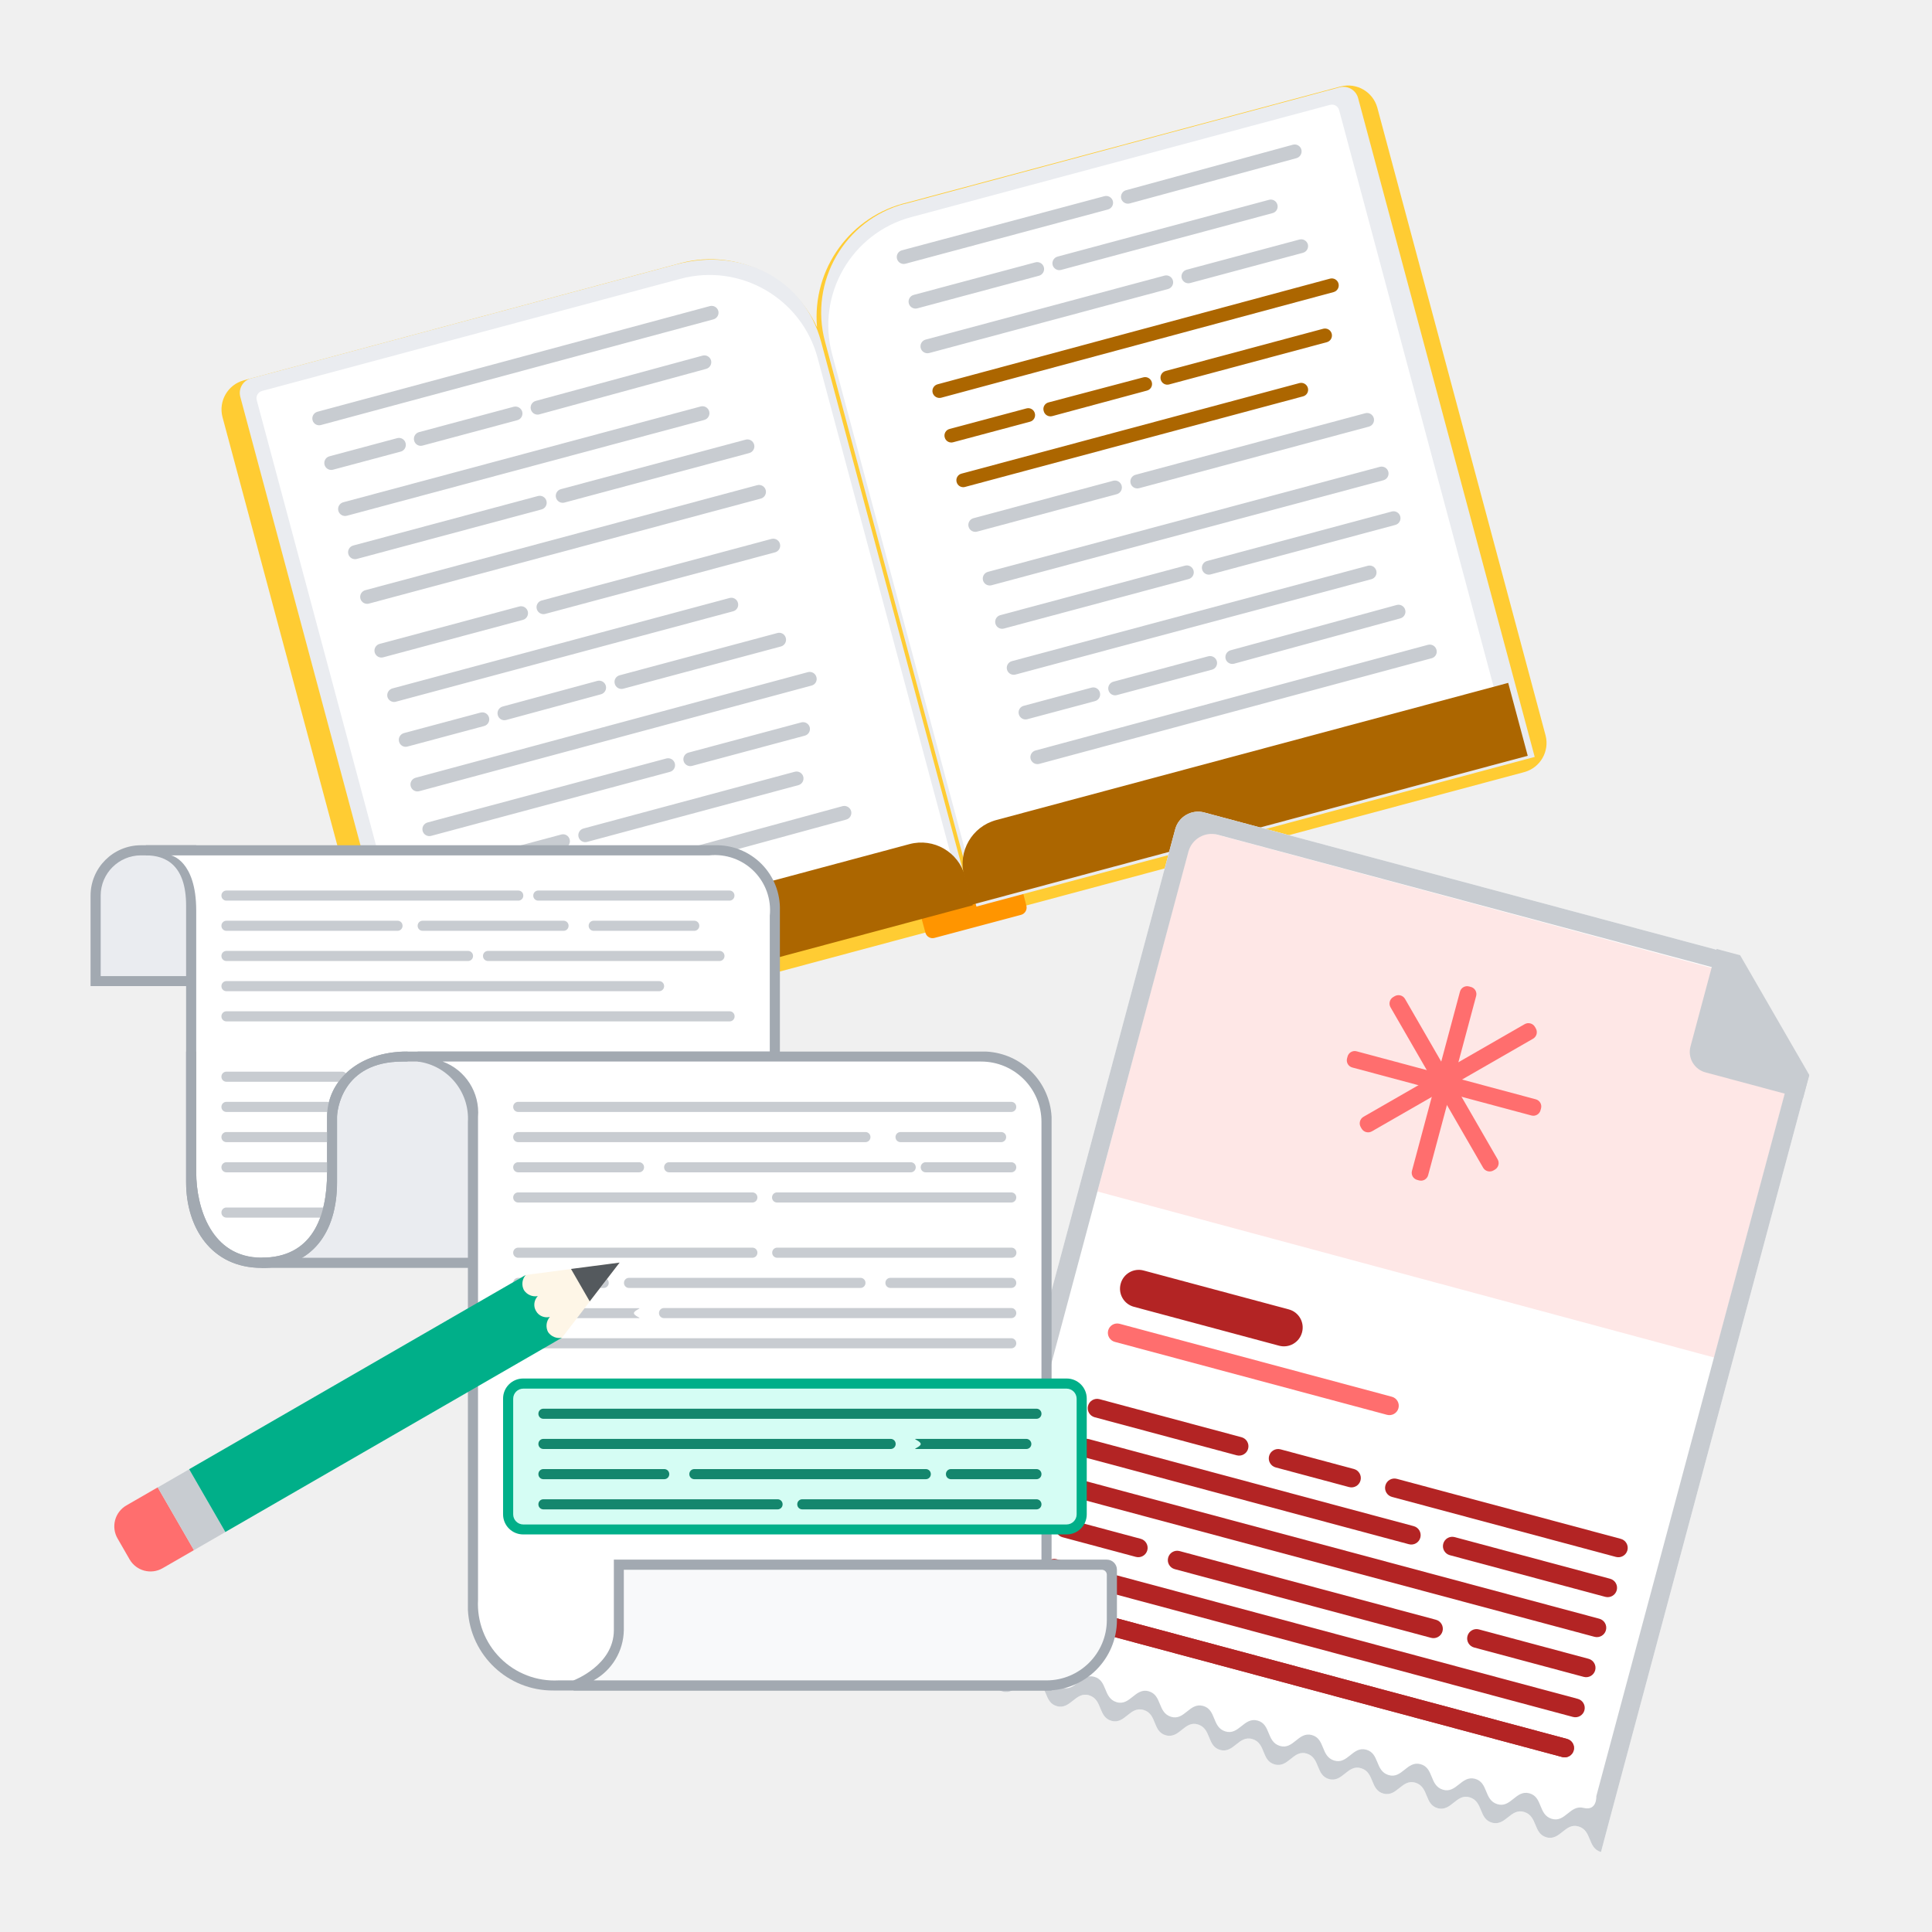
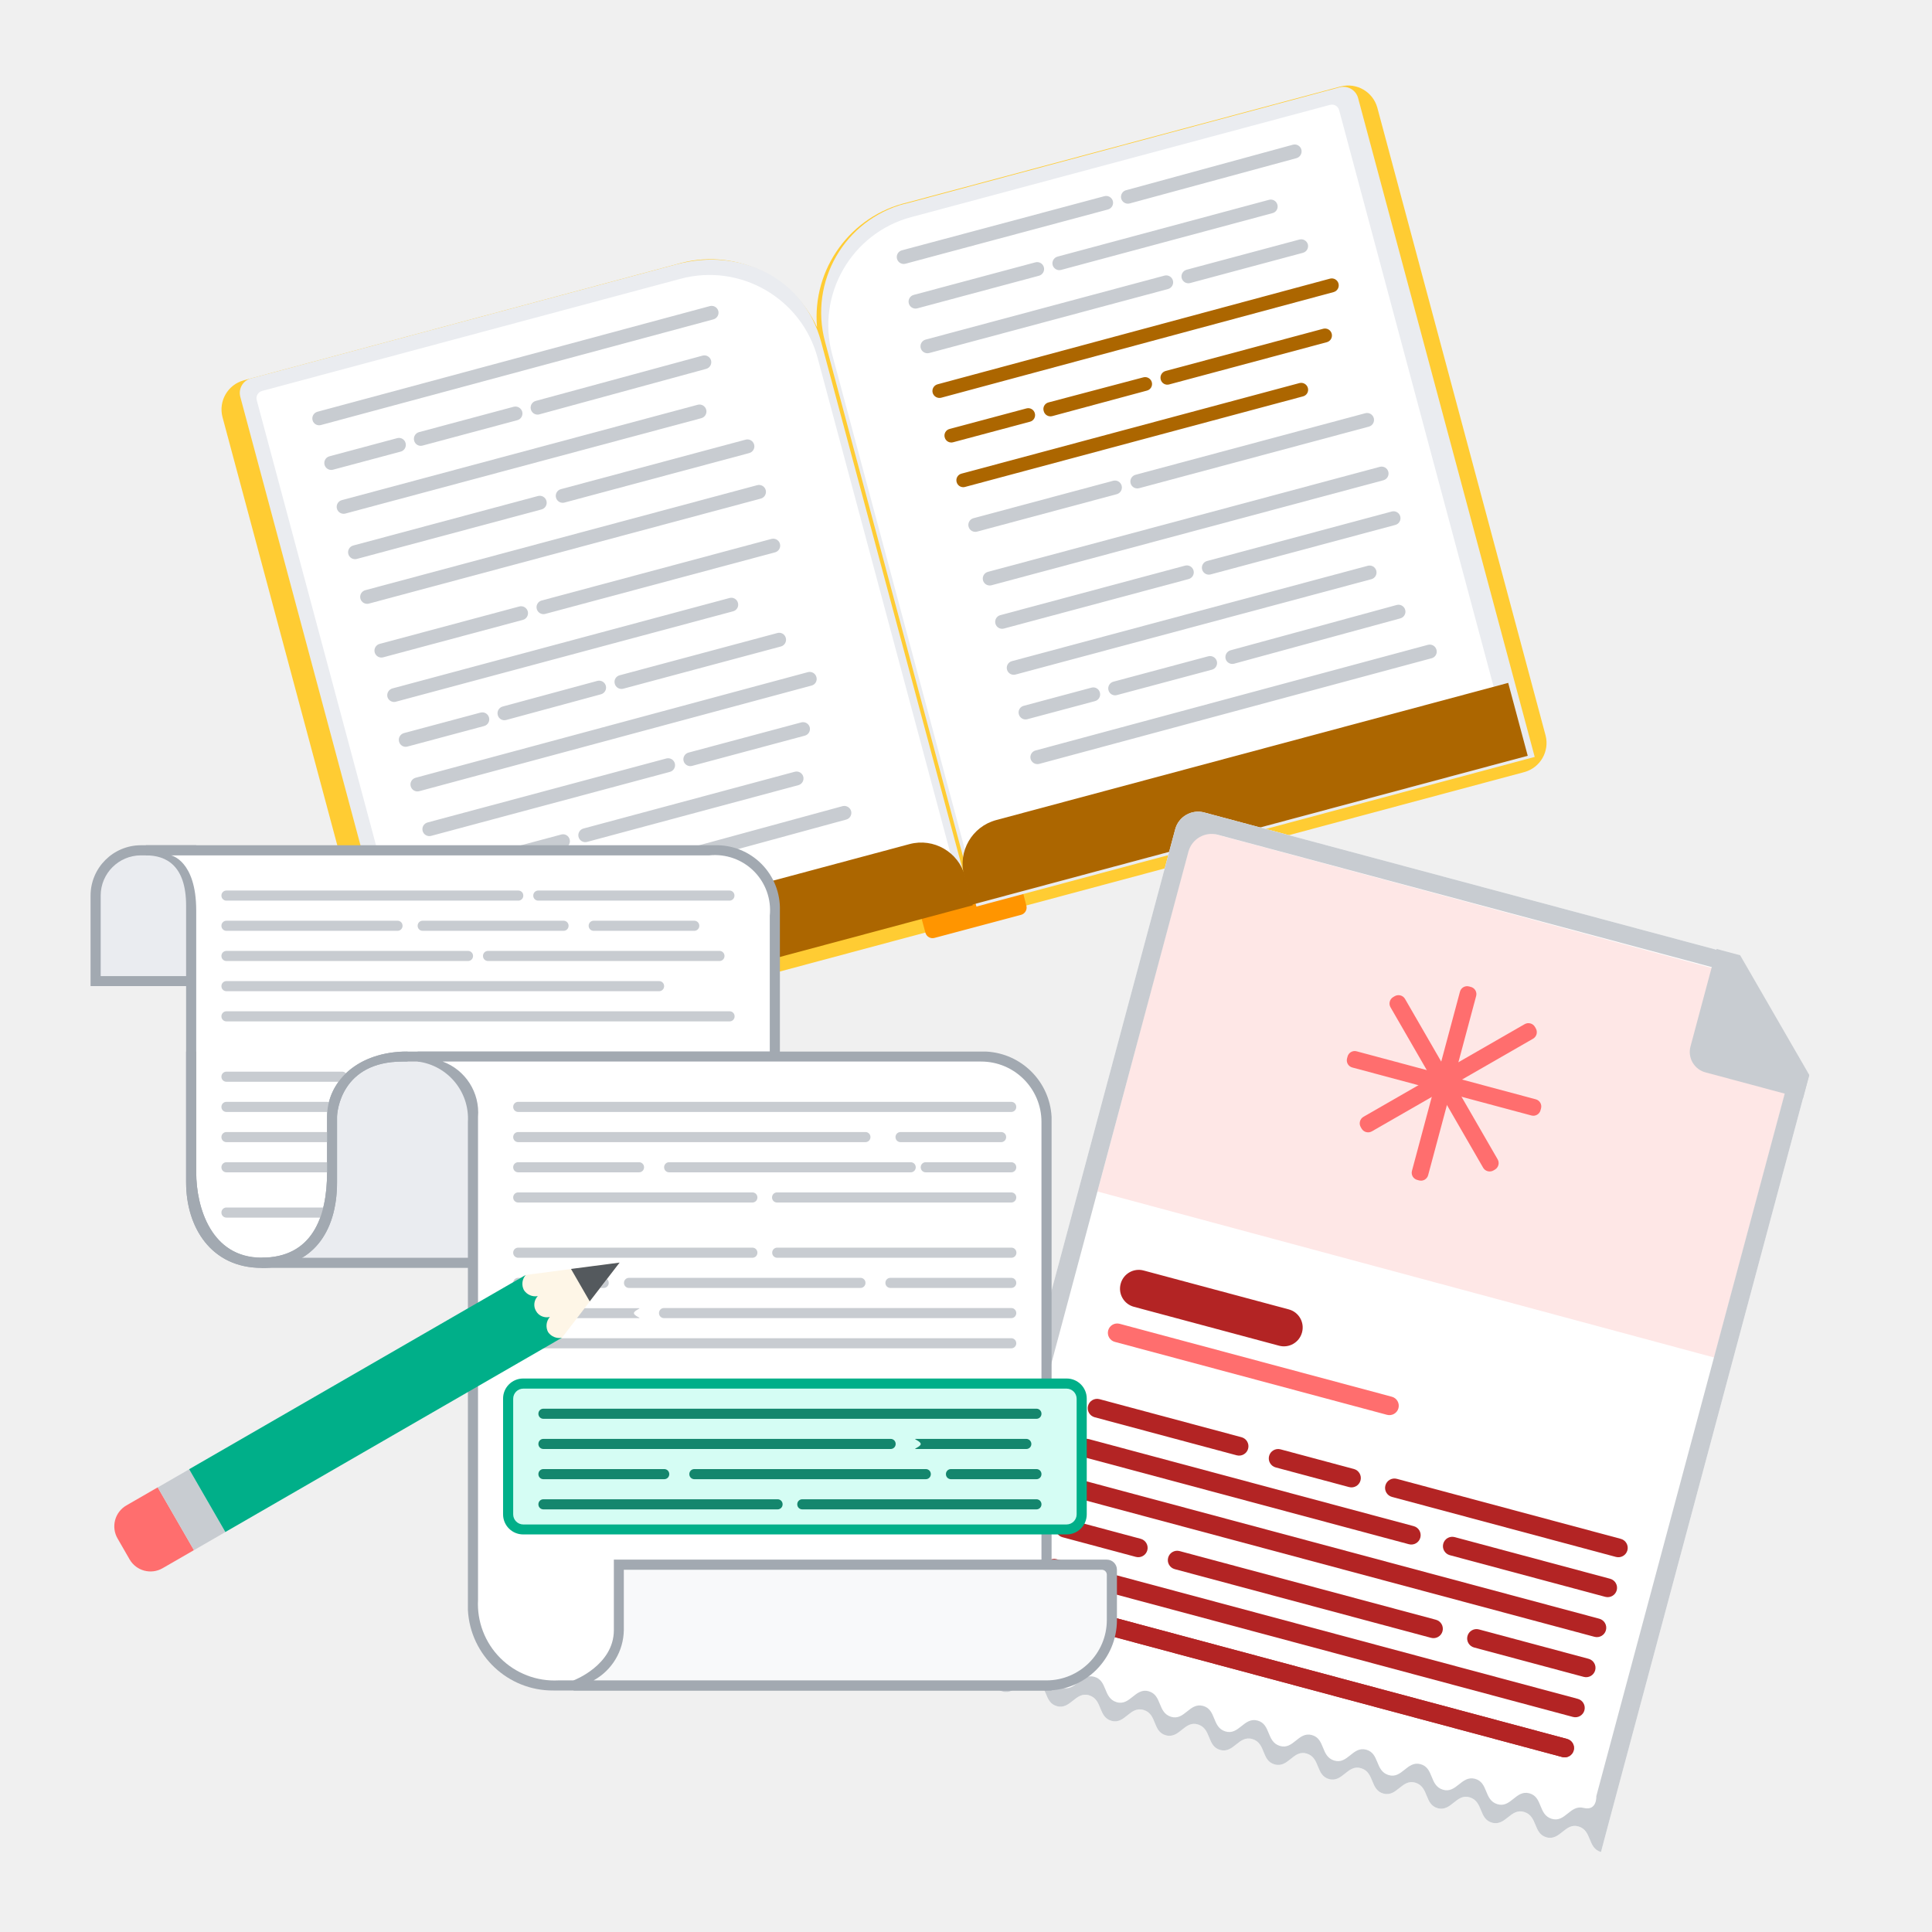
<svg xmlns="http://www.w3.org/2000/svg" viewBox="0 0 128 128">
-   <path fill="#fc3" fill-rule="evenodd" d="m88.82 5.73-28.69 7.68a7.79 7.79 0 0 0-6 8.27 7.79 7.79 0 0 0-9.32-4.17L16.14 25.2a2 2 0 0 0-1.4 2.43l11.15 41.59a2 2 0 0 0 2.43 1.4L101 51.15a2 2 0 0 0 1.4-2.42L91.25 7.13a2 2 0 0 0-2.43-1.4z" />
+   <path fill="#fc3" fill-rule="evenodd" d="m88.82 5.73-28.69 7.68a7.79 7.79 0 0 0-6 8.27 7.79 7.79 0 0 0-9.32-4.17L16.14 25.2a2 2 0 0 0-1.4 2.43l11.15 41.59a2 2 0 0 0 2.43 1.4L101 51.15a2 2 0 0 0 1.4-2.42L91.25 7.13a2 2 0 0 0-2.43-1.4" />
  <path fill="#ff9500" fill-rule="evenodd" d="M61.05 60.83 67.74 59l.26 1a.5.5 0 0 1-.35.61l-5.74 1.53a.49.49 0 0 1-.6-.35z" />
-   <path fill="#eaecf0" d="m59.938 13.51 28.81-7.722a1.004 1.004 0 0 1 1.23.71l11.7 43.65-36.987 9.914-10.03-37.422a7.462 7.462 0 0 1 5.275-9.14z" />
-   <path fill="#eaecf0" fill-rule="evenodd" d="m16.62 25.07 28.21-7.56c4.23-1.13 8.44.9 9.57 5.13l10 37.29-36.82 9.87-11.66-43.51a1 1 0 0 1 .7-1.22z" />
+   <path fill="#eaecf0" d="m59.938 13.51 28.81-7.722a1.004 1.004 0 0 1 1.23.71l11.7 43.65-36.987 9.914-10.03-37.422a7.46 7.46 0 0 1 5.275-9.14z" />
+   <path fill="#eaecf0" fill-rule="evenodd" d="m16.62 25.07 28.21-7.56c4.23-1.13 8.44.9 9.57 5.13l10 37.29-36.82 9.87-11.66-43.51a1 1 0 0 1 .7-1.22" />
  <path fill="#fff" d="m63.921 60.064-35.381 9.48-11.53-43.032a.5.5 0 0 1 .353-.612l27.722-7.428a7.42 7.42 0 0 1 9.087 5.247l9.74 36.348zM60.389 14.38 88.12 6.947a.49.49 0 0 1 .6.347l11.53 43.032-35.382 9.48-9.737-36.338a7.42 7.42 0 0 1 5.247-9.087z" />
-   <path fill="#ac6600" d="m26.303 65.021 33.953-9.097a3 3 0 0 1 3.674 2.121l.517 1.932-36.85 9.874-1.294-4.83z" />
-   <path fill="#ac6600" d="m101.216 50.072-36.821 9.866-.518-1.931a3 3 0 0 1 2.121-3.675l33.924-9.09 1.294 4.83z" />
-   <path fill="#c8ccd1" fill-rule="evenodd" d="m74.65 12.59 11-3a.46.46 0 0 1 .57.32.47.47 0 0 1-.33.57l-11.05 3a.46.46 0 0 1-.56-.33.46.46 0 0 1 .37-.56zm-14.92 4L73.16 13a.46.46 0 0 1 .57.32.46.46 0 0 1-.33.56L60 17.47a.46.46 0 0 1-.57-.32.46.46 0 0 1 .3-.56zm.8 2.95 8.07-2.16a.46.46 0 0 1 .56.33.46.46 0 0 1-.33.56l-8.06 2.16a.46.46 0 0 1-.56-.33.46.46 0 0 1 .32-.56zM70.07 17l14-3.76a.45.45 0 0 1 .56.32.45.45 0 0 1-.32.56l-14 3.76a.46.46 0 0 1-.57-.32.46.46 0 0 1 .33-.56zm-8.75 5.5 15.83-4.24a.46.46 0 0 1 .56.33.46.46 0 0 1-.33.56l-15.82 4.24a.46.46 0 0 1-.56-.33.46.46 0 0 1 .32-.56zm24.77-6.63-7.47 2a.46.46 0 0 0-.33.56.46.46 0 0 0 .57.32l7.46-2a.46.46 0 0 0 .33-.56.46.46 0 0 0-.56-.32z" />
-   <path fill="#ac6600" fill-rule="evenodd" d="m62.12 25.46 26-7a.46.46 0 0 1 .56.33.46.46 0 0 1-.32.56l-26 7a.47.47 0 0 1-.57-.33.46.46 0 0 1 .33-.56zm7.35 1.2L75.75 25a.46.46 0 0 1 .56.32.45.45 0 0 1-.33.56l-6.27 1.69a.46.46 0 0 1-.56-.33.45.45 0 0 1 .32-.58zm7.75-2.08 10.45-2.8a.46.46 0 0 1 .56.33.46.46 0 0 1-.32.56l-10.45 2.8a.45.45 0 0 1-.56-.33.46.46 0 0 1 .32-.56zm-14.31 3.84L68 27.06a.45.45 0 0 1 .56.32.45.45 0 0 1-.32.56l-5.09 1.36a.45.45 0 0 1-.56-.32.45.45 0 0 1 .32-.56zm.79 2.96 22.39-6a.46.46 0 0 1 .56.32.45.45 0 0 1-.32.56l-22.39 6a.45.45 0 0 1-.56-.32.45.45 0 0 1 .32-.56z" />
+   <path fill="#ac6600" d="m26.303 65.021 33.953-9.097a3 3 0 0 1 3.674 2.121l.517 1.932-36.85 9.874z" />
+   <path fill="#ac6600" d="m101.216 50.072-36.821 9.866-.518-1.931a3 3 0 0 1 2.121-3.675l33.924-9.09z" />
+   <path fill="#c8ccd1" fill-rule="evenodd" d="m74.65 12.59 11-3a.46.46 0 0 1 .57.32.47.47 0 0 1-.33.57l-11.05 3a.46.46 0 0 1-.56-.33.46.46 0 0 1 .37-.56m-14.92 4L73.16 13a.46.46 0 0 1 .57.32.46.46 0 0 1-.33.56L60 17.47a.46.46 0 0 1-.57-.32.46.46 0 0 1 .3-.56m.8 2.95 8.07-2.16a.46.46 0 0 1 .56.33.46.46 0 0 1-.33.56l-8.06 2.16a.46.46 0 0 1-.56-.33.46.46 0 0 1 .32-.56M70.07 17l14-3.76a.45.45 0 0 1 .56.32.45.45 0 0 1-.32.56l-14 3.76a.46.46 0 0 1-.57-.32.46.46 0 0 1 .33-.56m-8.75 5.5 15.83-4.24a.46.46 0 0 1 .56.33.46.46 0 0 1-.33.56l-15.82 4.24a.46.46 0 0 1-.56-.33.46.46 0 0 1 .32-.56m24.77-6.63-7.47 2a.46.46 0 0 0-.33.56.46.46 0 0 0 .57.32l7.46-2a.46.46 0 0 0 .33-.56.46.46 0 0 0-.56-.32" />
+   <path fill="#ac6600" fill-rule="evenodd" d="m62.12 25.46 26-7a.46.46 0 0 1 .56.33.46.46 0 0 1-.32.56l-26 7a.47.47 0 0 1-.57-.33.46.46 0 0 1 .33-.56m7.35 1.2L75.75 25a.46.46 0 0 1 .56.32.45.45 0 0 1-.33.56l-6.27 1.69a.46.46 0 0 1-.56-.33.45.45 0 0 1 .32-.58m7.75-2.08 10.45-2.8a.46.46 0 0 1 .56.33.46.46 0 0 1-.32.56l-10.45 2.8a.45.45 0 0 1-.56-.33.46.46 0 0 1 .32-.56m-14.31 3.84L68 27.06a.45.45 0 0 1 .56.32.45.45 0 0 1-.32.56l-5.09 1.36a.45.45 0 0 1-.56-.32.45.45 0 0 1 .32-.56m.79 2.96 22.39-6a.46.46 0 0 1 .56.32.45.45 0 0 1-.32.56l-22.39 6a.45.45 0 0 1-.56-.32.45.45 0 0 1 .32-.56" />
  <rect width="10.5" height=".92" x="63.99" y="33.08" fill="#c8ccd1" rx=".46" transform="rotate(-15 69.228 33.533)" />
  <rect width="16.68" height=".92" x="74.62" y="29.4" fill="#c8ccd1" rx=".46" transform="rotate(-15 82.964 29.855)" />
  <rect width="27.8" height=".92" x="64.65" y="34.39" fill="#c8ccd1" rx=".46" transform="rotate(-15 78.56 34.839)" />
  <rect width="13.59" height=".92" x="79.41" y="35.51" fill="#c8ccd1" rx=".46" transform="rotate(-15 86.217 35.962)" />
  <rect width="13.59" height=".92" x="65.68" y="39.19" fill="#c8ccd1" rx=".46" transform="rotate(-15 72.149 39.463)" />
  <rect width="25.33" height=".92" x="66.28" y="40.63" fill="#c8ccd1" rx=".46" transform="rotate(-15 78.938 41.07)" />
-   <path fill="#c8ccd1" fill-rule="evenodd" d="m67.83 46.76 4.48-1.2a.45.45 0 0 1 .56.32.46.46 0 0 1-.32.57l-4.49 1.2a.46.46 0 0 1-.56-.33.45.45 0 0 1 .33-.56zm5.95-1.6 6.27-1.68a.47.47 0 0 1 .57.33.46.46 0 0 1-.33.56L74 46.05a.45.45 0 0 1-.56-.32.46.46 0 0 1 .34-.57zm7.76-2.08 11-3a.46.46 0 0 1 .56.33.46.46 0 0 1-.33.56l-11 3a.46.46 0 0 1-.57-.32.47.47 0 0 1 .34-.57zm-12.93 6.64 26-7a.46.46 0 0 1 .56.33.45.45 0 0 1-.32.56l-26 7a.47.47 0 0 1-.57-.33.46.46 0 0 1 .33-.56zM45.06 57.3l11-3a.46.46 0 0 0 .33-.56.47.47 0 0 0-.57-.33l-11 3a.46.46 0 0 0-.33.56.47.47 0 0 0 .57.33zm-14.92 4 13.43-3.6a.47.47 0 0 0 .33-.57.46.46 0 0 0-.57-.32l-13.43 3.6a.45.45 0 0 0-.32.56.46.46 0 0 0 .56.33zm-.78-2.96 8.06-2.17a.45.45 0 0 0 .32-.56.45.45 0 0 0-.56-.32l-8.06 2.16a.46.46 0 0 0-.33.56.47.47 0 0 0 .57.33zm9.53-2.56 14-3.76a.46.46 0 0 0 .33-.56.46.46 0 0 0-.56-.33l-14 3.76a.46.46 0 0 0-.33.56.46.46 0 0 0 .56.33zm-10.33-.4 15.82-4.24a.46.46 0 0 0 .33-.56.46.46 0 0 0-.56-.33l-15.82 4.24a.46.46 0 0 0-.33.56.46.46 0 0 0 .56.33zm24.76-6.64-7.46 2a.46.46 0 0 1-.57-.32.46.46 0 0 1 .33-.56l7.47-2a.46.46 0 0 1 .56.33.46.46 0 0 1-.33.55zm-25.55 3.68 26-7a.45.45 0 0 0 .32-.56.46.46 0 0 0-.56-.33l-26 7a.46.46 0 0 0-.32.56.46.46 0 0 0 .56.33zm5.77-4.72 6.27-1.7a.46.46 0 0 0 .33-.56.46.46 0 0 0-.56-.33l-6.28 1.7a.46.46 0 0 0-.32.57.45.45 0 0 0 .56.32zm7.75-2.07 10.45-2.8a.46.46 0 0 0 .32-.57.45.45 0 0 0-.56-.32l-10.45 2.8a.45.45 0 0 0-.32.56.46.46 0 0 0 .56.33zM27 49.46l5.08-1.36a.46.46 0 0 0 .32-.56.46.46 0 0 0-.56-.33l-5.08 1.36a.46.46 0 0 0-.32.57.45.45 0 0 0 .56.32zm-.81-2.96 22.38-6a.45.45 0 0 0 .32-.56.45.45 0 0 0-.56-.32L26 45.61a.47.47 0 0 0-.33.57.46.46 0 0 0 .52.32z" />
+   <path fill="#c8ccd1" fill-rule="evenodd" d="m67.83 46.76 4.48-1.2a.45.45 0 0 1 .56.32.46.46 0 0 1-.32.57l-4.49 1.2a.46.46 0 0 1-.56-.33.45.45 0 0 1 .33-.56m5.95-1.6 6.27-1.68a.47.47 0 0 1 .57.33.46.46 0 0 1-.33.56L74 46.05a.45.45 0 0 1-.56-.32.46.46 0 0 1 .34-.57m7.76-2.08 11-3a.46.46 0 0 1 .56.33.46.46 0 0 1-.33.56l-11 3a.46.46 0 0 1-.57-.32.47.47 0 0 1 .34-.57m-12.93 6.64 26-7a.46.46 0 0 1 .56.33.45.45 0 0 1-.32.56l-26 7a.47.47 0 0 1-.57-.33.46.46 0 0 1 .33-.56M45.06 57.3l11-3a.46.46 0 0 0 .33-.56.47.47 0 0 0-.57-.33l-11 3a.46.46 0 0 0-.33.56.47.47 0 0 0 .57.33m-14.92 4 13.43-3.6a.47.47 0 0 0 .33-.57.46.46 0 0 0-.57-.32l-13.43 3.6a.45.45 0 0 0-.32.56.46.46 0 0 0 .56.33m-.78-2.96 8.06-2.17a.45.45 0 0 0 .32-.56.45.45 0 0 0-.56-.32l-8.06 2.16a.46.46 0 0 0-.33.56.47.47 0 0 0 .57.33m9.53-2.56 14-3.76a.46.46 0 0 0 .33-.56.46.46 0 0 0-.56-.33l-14 3.76a.46.46 0 0 0-.33.56.46.46 0 0 0 .56.33m-10.33-.4 15.82-4.24a.46.46 0 0 0 .33-.56.46.46 0 0 0-.56-.33l-15.82 4.24a.46.46 0 0 0-.33.56.46.46 0 0 0 .56.33m24.76-6.64-7.46 2a.46.46 0 0 1-.57-.32.46.46 0 0 1 .33-.56l7.47-2a.46.46 0 0 1 .56.33.46.46 0 0 1-.33.55m-25.55 3.68 26-7a.45.45 0 0 0 .32-.56.46.46 0 0 0-.56-.33l-26 7a.46.46 0 0 0-.32.56.46.46 0 0 0 .56.33m5.77-4.72 6.27-1.7a.46.46 0 0 0 .33-.56.46.46 0 0 0-.56-.33l-6.28 1.7a.46.46 0 0 0-.32.57.45.45 0 0 0 .56.32m7.75-2.07 10.45-2.8a.46.46 0 0 0 .32-.57.45.45 0 0 0-.56-.32l-10.45 2.8a.45.45 0 0 0-.32.56.46.46 0 0 0 .56.33M27 49.46l5.08-1.36a.46.46 0 0 0 .32-.56.46.46 0 0 0-.56-.33l-5.08 1.36a.46.46 0 0 0-.32.57.45.45 0 0 0 .56.32m-.81-2.96 22.38-6a.45.45 0 0 0 .32-.56.45.45 0 0 0-.56-.32L26 45.61a.47.47 0 0 0-.33.57.46.46 0 0 0 .52.32" />
  <rect width="10.5" height=".92" x="24.65" y="41.4" fill="#c8ccd1" rx=".46" transform="rotate(-15 29.917 41.88)" />
  <rect width="16.68" height=".92" x="35.28" y="37.73" fill="#c8ccd1" rx=".46" transform="rotate(-15 43.615 38.197)" />
  <rect width="27.8" height=".92" x="23.4" y="35.61" fill="#c8ccd1" rx=".46" transform="rotate(-15 37.29 36.05)" />
  <rect width="13.59" height=".92" x="36.58" y="30.81" fill="#c8ccd1" rx=".46" transform="rotate(-15 43.167 31.147)" />
  <rect width="13.59" height=".92" x="22.85" y="34.49" fill="#c8ccd1" rx=".46" transform="rotate(-15 29.63 34.965)" />
-   <rect width="25.33" height=".92" x="21.86" y="30.01" fill="#c8ccd1" rx=".46" transform="matrix(.97 -.26 .26 .97 -6.71 9.97)" />
-   <path fill="#c8ccd1" fill-rule="evenodd" d="m22.06 31.12 4.49-1.2a.46.46 0 0 0 .32-.57.45.45 0 0 0-.56-.32l-4.48 1.2a.46.46 0 0 0-.33.56.46.46 0 0 0 .56.33zm5.94-1.6 6.27-1.68a.46.46 0 0 0 .33-.56.47.47 0 0 0-.57-.33l-6.27 1.68a.46.46 0 0 0-.32.57.45.45 0 0 0 .56.32zm7.78-2.08 11-3a.46.46 0 0 0 .33-.56.46.46 0 0 0-.56-.32l-11.05 3a.46.46 0 0 0-.33.56.46.46 0 0 0 .61.32zm-14.52.72 26-7a.46.46 0 0 0 .33-.56.46.46 0 0 0-.56-.32l-26 7a.46.46 0 0 0-.32.57.45.45 0 0 0 .55.31z" />
+   <rect width="25.33" height=".92" x="21.86" y="30.01" fill="#c8ccd1" rx=".46" transform="rotate(-15 34.352 30.332)" />
+   <path fill="#c8ccd1" fill-rule="evenodd" d="m22.06 31.12 4.49-1.2a.46.46 0 0 0 .32-.57.45.45 0 0 0-.56-.32l-4.48 1.2a.46.46 0 0 0-.33.56.46.46 0 0 0 .56.33m5.94-1.6 6.27-1.68a.46.46 0 0 0 .33-.56.47.47 0 0 0-.57-.33l-6.27 1.68a.46.46 0 0 0-.32.57.45.45 0 0 0 .56.32m7.78-2.08 11-3a.46.46 0 0 0 .33-.56.46.46 0 0 0-.56-.32l-11.05 3a.46.46 0 0 0-.33.56.46.46 0 0 0 .61.32m-14.52.72 26-7a.46.46 0 0 0 .33-.56.46.46 0 0 0-.56-.32l-26 7a.46.46 0 0 0-.32.57.45.45 0 0 0 .55.31" />
  <path fill="#fff" d="m119.85 71.29-4.64-8h-.12l-35.3-9.46a1.57 1.57 0 0 0-1.93 1.11L63.37 109l-.56 2.1c.91.25 1.23-.95 2.13-.71s.58 1.44 1.49 1.68 1.22-1 2.12-.72.58 1.45 1.48 1.69 1.23-1 2.13-.72.58 1.44 1.48 1.69 1.22-1 2.13-.72.57 1.44 1.48 1.68 1.22-1 2.12-.72.58 1.45 1.48 1.69 1.22-1 2.13-.72.57 1.44 1.48 1.68 1.22-1 2.12-.72.58 1.45 1.48 1.69 1.22-1 2.12-.72.58 1.44 1.48 1.68 1.22-1 2.12-.72.58 1.45 1.48 1.69 1.22-1 2.12-.72.58 1.44 1.48 1.68 1.23-1 2.13-.71.58 1.44 1.48 1.68 1.22-1 2.12-.72.58 1.44 1.48 1.69l.56-2.11z" />
  <path fill="#fee7e6" fill-rule="evenodd" d="M79.9 55.1a.81.81 0 0 0-1 .61l-6.19 23.23 40.86 11 4.94-18.42-4.06-7.11z" />
  <rect width="36.99" height="1.24" x="67.9" y="110.56" fill="#b32424" rx=".62" transform="rotate(15 86.387 111.184)" />
  <rect width="36.99" height="1.24" x="67.9" y="110.56" fill="#b32424" rx=".62" transform="rotate(15 86.387 111.184)" />
  <rect width="36.99" height="1.24" x="68.61" y="107.91" fill="#b32424" rx=".62" transform="rotate(15 87.12 108.537)" />
  <rect width="36.99" height="1.24" x="70.04" y="102.6" fill="#b32424" rx=".62" transform="rotate(15 88.544 103.21)" />
  <rect width="6.27" height="1.24" x="69.85" y="101.28" fill="#b32424" rx=".62" transform="rotate(15 72.993 101.897)" />
  <rect width="6.27" height="1.24" x="84.1" y="96.57" fill="#b32424" rx=".62" transform="rotate(15 86.857 96.754)" />
  <rect width="8.76" height="1.24" x="97.07" y="108.91" fill="#b32424" rx=".62" transform="rotate(15 101.471 109.545)" />
  <rect width="11.9" height="1.24" x="95.41" y="103.2" fill="#b32424" rx=".62" transform="rotate(15 101.377 103.84)" />
  <rect width="18.82" height="1.24" x="77.21" y="104.93" fill="#b32424" rx=".62" transform="rotate(15 86.222 105.068)" />
  <rect width="23.52" height="1.24" x="70.98" y="98.21" fill="#b32424" rx=".62" transform="rotate(15 82.752 98.835)" />
  <rect width="10.98" height="1.24" x="71.9" y="93.94" fill="#b32424" rx=".62" transform="rotate(15 77.397 94.555)" />
  <rect width="12.44" height="2.49" x="74.04" y="85.42" fill="#b32424" rx="1.24" transform="rotate(15 80.258 86.645)" />
  <rect width="19.91" height="1.24" x="73.08" y="90.1" fill="#ff6e6e" rx=".62" transform="rotate(15 83.036 90.722)" />
  <rect width="16.6" height="1.24" x="91.5" y="99.94" fill="#b32424" rx=".62" transform="rotate(15 99.787 100.572)" />
  <path fill="#c8ccd1" fill-rule="evenodd" d="M119.45 72.78 113 71.05a1.4 1.4 0 0 1-1-1.72l1.73-6.46 1.56.42 4.58 7.93z" />
-   <path fill="#c8ccd1" d="m119.85 71.29-4.64-8h-.12l-35.3-9.46a1.57 1.57 0 0 0-1.93 1.11L63.37 109l-.56 2.1c.91.25 1.23-.95 2.13-.71s.58 1.44 1.49 1.68 1.22-1 2.12-.72.58 1.45 1.48 1.69 1.23-1 2.13-.72.58 1.44 1.48 1.69 1.22-1 2.13-.72.57 1.44 1.48 1.68 1.22-1 2.12-.72.58 1.45 1.48 1.69 1.22-1 2.13-.72.57 1.44 1.48 1.68 1.22-1 2.12-.72.58 1.45 1.48 1.69 1.22-1 2.12-.72.58 1.44 1.48 1.68 1.22-1 2.12-.72.58 1.45 1.48 1.69 1.22-1 2.12-.72.58 1.44 1.48 1.68 1.23-1 2.13-.71.58 1.44 1.48 1.68 1.22-1 2.12-.72.58 1.44 1.48 1.69l.56-2.11zm-14.93 48.49c-.9-.24-1.22 1-2.12.72s-.58-1.45-1.48-1.69-1.22 1-2.12.72-.58-1.44-1.48-1.68-1.23 1-2.13.72-.58-1.45-1.48-1.69-1.22 1-2.12.72-.58-1.44-1.48-1.68-1.22 1-2.12.72-.58-1.45-1.48-1.69-1.22 1-2.12.72-.58-1.44-1.48-1.68-1.23 1-2.13.72-.58-1.45-1.48-1.69-1.22 1-2.12.72-.58-1.44-1.48-1.69-1.23 1-2.13.72-.58-1.44-1.48-1.68-1.22 1-2.12.72-.58-1.45-1.49-1.69-1.22 1-2.12.72-.58-1.44-1.48-1.68-.38-1.07-.38-1.07l13.84-51.68a1.59 1.59 0 0 1 1.93-1.11l34.22 9.17 3.75 6.5L105.76 119s.06 1-.84.78z" />
+   <path fill="#c8ccd1" d="m119.85 71.29-4.64-8h-.12l-35.3-9.46a1.57 1.57 0 0 0-1.93 1.11L63.37 109l-.56 2.1c.91.25 1.23-.95 2.13-.71s.58 1.44 1.49 1.68 1.22-1 2.12-.72.58 1.45 1.48 1.69 1.23-1 2.13-.72.58 1.44 1.48 1.69 1.22-1 2.13-.72.57 1.44 1.48 1.68 1.22-1 2.12-.72.58 1.45 1.48 1.69 1.22-1 2.13-.72.57 1.44 1.48 1.68 1.22-1 2.12-.72.58 1.45 1.48 1.69 1.22-1 2.12-.72.58 1.44 1.48 1.68 1.22-1 2.12-.72.58 1.45 1.48 1.69 1.22-1 2.12-.72.58 1.44 1.48 1.68 1.23-1 2.13-.71.58 1.44 1.48 1.68 1.22-1 2.12-.72.58 1.44 1.48 1.69l.56-2.11zm-14.93 48.49c-.9-.24-1.22 1-2.12.72s-.58-1.45-1.48-1.69-1.22 1-2.12.72-.58-1.44-1.48-1.68-1.23 1-2.13.72-.58-1.45-1.48-1.69-1.22 1-2.12.72-.58-1.44-1.48-1.68-1.22 1-2.12.72-.58-1.45-1.48-1.69-1.22 1-2.12.72-.58-1.44-1.48-1.68-1.23 1-2.13.72-.58-1.45-1.48-1.69-1.22 1-2.12.72-.58-1.44-1.48-1.69-1.23 1-2.13.72-.58-1.44-1.48-1.68-1.22 1-2.12.72-.58-1.45-1.49-1.69-1.22 1-2.12.72-.58-1.44-1.48-1.68-.38-1.07-.38-1.07l13.84-51.68a1.59 1.59 0 0 1 1.93-1.11l34.22 9.17 3.75 6.5L105.76 119s.06 1-.84.78" />
  <rect width="1.11" height="13.27" x="95.11" y="65.14" fill="#ff6e6e" rx=".49" transform="rotate(105 95.667 71.779)" />
  <rect width="1.11" height="13.27" x="95.11" y="65.14" fill="#ff6e6e" rx=".49" transform="rotate(-165 95.669 71.777)" />
  <rect width="1.11" height="13.27" x="95.11" y="65.14" fill="#ff6e6e" rx=".5" transform="matrix(-.5 -.87 .87 -.5 81.34 190.52)" />
  <rect width="1.11" height="13.27" x="95.11" y="65.14" fill="#ff6e6e" rx=".5" transform="rotate(150 95.67 71.775)" />
  <path fill="#eaecf0" d="M31.67 69.67H26A4.33 4.33 0 0 0 21.67 74v3.33c0 6.67-4.34 6-4.34 6V84h14.34z" />
  <path fill="#a2a9b1" d="M13 56H9.33A3.34 3.34 0 0 0 6 59.33v6h7z" />
-   <path fill="#eaecf0" d="M9.33 56.67H13v8H6.67v-5.34a2.67 2.67 0 0 1 2.66-2.66z" />
-   <path fill="#a2a9b1" d="M47.35 56H9.67v.67c1.33 0 2.66.66 2.66 3.33v18.33c0 3 1.67 5.67 5 5.67s5-2.33 5-5.67V74c0-.33.26-3.67 4.34-3.67h25v-10A4.2 4.2 0 0 0 47.35 56z" />
-   <path fill="#fff" d="M47 56.67H11.33S13 57 13 60.33v17.34c0 2.33 1 5.66 4.33 5.66s4.34-2.66 4.34-5.66V74c0-2.33 2-4.33 5.33-4.33h24v-9a3.65 3.65 0 0 0-4-4z" />
+   <path fill="#eaecf0" d="M9.33 56.67H13v8H6.67v-5.34a2.67 2.67 0 0 1 2.66-2.66" />
+   <path fill="#a2a9b1" d="M47.35 56H9.67v.67c1.33 0 2.66.66 2.66 3.33v18.33c0 3 1.67 5.67 5 5.67s5-2.33 5-5.67V74c0-.33.26-3.67 4.34-3.67h25v-10A4.2 4.2 0 0 0 47.35 56" />
+   <path fill="#fff" d="M47 56.67H11.33S13 57 13 60.33v17.34c0 2.33 1 5.66 4.33 5.66s4.34-2.66 4.34-5.66V74c0-2.33 2-4.33 5.33-4.33h24v-9a3.65 3.65 0 0 0-4-4" />
  <path fill="#a2a9b1" d="M17.33 83.33h14V84h-14z" />
-   <path fill="#a2a9b1" d="M65.35 69.67H27.67v.66a3.81 3.81 0 0 1 3.33 4v32.34a5.63 5.63 0 0 0 5.67 5.33h33V74a4.57 4.57 0 0 0-4.32-4.33z" />
-   <path fill="#fff" d="M65 70.33H29.33A3.6 3.6 0 0 1 31.67 74v32a5.07 5.07 0 0 0 5.33 5.33h32v-37a4 4 0 0 0-4-4z" />
-   <path fill="#a2a9b1" d="M69.33 112H38v-.67s2.67-1 2.67-3.33v-4.67h32.66a.67.67 0 0 1 .67.67v3.33a4.67 4.67 0 0 1-4.67 4.67z" />
-   <path fill="#f8f9fa" d="M69.33 111.33h-30a3.87 3.87 0 0 0 2-3.33v-4H73a.33.33 0 0 1 .33.33v3a4 4 0 0 1-4 4z" />
+   <path fill="#a2a9b1" d="M65.35 69.67H27.67v.66a3.81 3.81 0 0 1 3.33 4v32.34a5.63 5.63 0 0 0 5.67 5.33h33V74a4.57 4.57 0 0 0-4.32-4.33" />
+   <path fill="#fff" d="M65 70.33H29.33A3.6 3.6 0 0 1 31.67 74v32a5.07 5.07 0 0 0 5.33 5.33h32v-37a4 4 0 0 0-4-4" />
+   <path fill="#a2a9b1" d="M69.33 112H38v-.67s2.67-1 2.67-3.33v-4.67h32.66a.67.67 0 0 1 .67.67v3.33a4.67 4.67 0 0 1-4.67 4.67" />
+   <path fill="#f8f9fa" d="M69.33 111.33h-30a3.87 3.87 0 0 0 2-3.33v-4H73a.33.33 0 0 1 .33.33v3a4 4 0 0 1-4 4" />
  <rect width="20" height=".67" x="14.67" y="59" fill="#c8ccd1" rx=".33" />
  <rect width="13.33" height=".67" x="35.33" y="59" fill="#c8ccd1" rx=".33" />
  <rect width="16.67" height=".67" x="14.67" y="63" fill="#c8ccd1" rx=".33" />
  <rect width="29.33" height=".67" x="14.67" y="65" fill="#c8ccd1" rx=".33" />
  <rect width="34" height=".67" x="14.67" y="67" fill="#c8ccd1" rx=".33" />
  <rect width="16" height=".67" x="32" y="63" fill="#c8ccd1" rx=".33" />
  <rect width="12" height=".67" x="14.67" y="61" fill="#c8ccd1" rx=".33" />
  <rect width="10" height=".67" x="27.67" y="61" fill="#c8ccd1" rx=".33" />
  <rect width="7.33" height=".67" x="39" y="61" fill="#c8ccd1" rx=".33" />
  <rect width="8.33" height=".67" x="14.67" y="71" fill="#c8ccd1" rx=".33" />
  <rect width="7.33" height=".67" x="14.67" y="73" fill="#c8ccd1" rx=".33" />
  <rect width="7.33" height=".67" x="14.67" y="75" fill="#c8ccd1" rx=".33" />
  <rect width="7.33" height=".67" x="14.67" y="77" fill="#c8ccd1" rx=".33" />
  <rect width="7.33" height=".67" x="14.67" y="80" fill="#c8ccd1" rx=".33" />
  <rect width="33.33" height=".67" x="34" y="73" fill="#c8ccd1" rx=".33" />
  <rect width="8.67" height=".67" x="34" y="77" fill="#c8ccd1" rx=".33" />
  <rect width="16.18" height=".67" x="34" y="79" fill="#c8ccd1" rx=".33" />
  <rect width="16.18" height=".67" x="51.15" y="79" fill="#c8ccd1" rx=".33" />
  <rect width="16.67" height=".67" x="44" y="77" fill="#c8ccd1" rx=".33" />
  <rect width="6.33" height=".67" x="61" y="77" fill="#c8ccd1" rx=".33" />
  <rect width="23.67" height=".67" x="34" y="75" fill="#c8ccd1" rx=".33" />
  <rect width="7.33" height=".67" x="59.33" y="75" fill="#c8ccd1" rx=".33" />
  <rect width="33.33" height=".67" x="34" y="88.67" fill="#c8ccd1" rx=".33" transform="rotate(-180 50.665 89)" />
  <rect width="8.67" height=".67" x="58.67" y="84.67" fill="#c8ccd1" rx=".33" transform="rotate(180 63 85)" />
  <rect width="16.18" height=".67" x="51.15" y="82.67" fill="#c8ccd1" rx=".33" transform="rotate(180 59.245 83)" />
  <rect width="16.18" height=".67" x="34" y="82.67" fill="#c8ccd1" rx=".33" transform="rotate(180 42.09 83)" />
  <rect width="16" height=".67" x="41.33" y="84.67" fill="#c8ccd1" rx=".33" transform="rotate(-180 49.335 85)" />
  <rect width="6.33" height=".67" x="34" y="84.67" fill="#c8ccd1" rx=".33" transform="rotate(-180 37.165 85)" />
  <rect width="23.67" height=".67" x="43.67" y="86.67" fill="#c8ccd1" rx=".33" transform="rotate(-180 55.5 87)" />
-   <path fill="#c8ccd1" fill-rule="evenodd" d="M35 86.67h7.33c.19 0-.33.15-.33.33 0 .18.52.33.33.33H35a.33.33 0 0 1-.33-.33.33.33 0 0 1 .33-.33z" />
+   <path fill="#c8ccd1" fill-rule="evenodd" d="M35 86.67h7.33c.19 0-.33.15-.33.33s.52.33.33.33H35a.33.33 0 0 1-.33-.33.33.33 0 0 1 .33-.33" />
  <rect width="33.33" height=".67" x="34" y="94.67" fill="#c8ccd1" rx=".33" />
  <rect width="8.67" height=".67" x="34" y="98.67" fill="#c8ccd1" rx=".33" />
  <rect width="16.18" height=".67" x="34" y="100.67" fill="#c8ccd1" rx=".33" />
  <rect width="16.18" height=".67" x="51.15" y="100.67" fill="#c8ccd1" rx=".33" />
  <rect width="16.67" height=".67" x="44" y="98.67" fill="#c8ccd1" rx=".33" />
  <rect width="6.33" height=".67" x="61" y="98.67" fill="#c8ccd1" rx=".33" />
  <rect width="23.67" height=".67" x="34" y="96.67" fill="#c8ccd1" rx=".33" />
  <rect width="7.33" height=".67" x="59.33" y="96.67" fill="#c8ccd1" rx=".33" />
  <path fill="#a2a9b1" d="M26.67 69.67c-3.13.13-5 2.07-5 4.32v3.67c0 3-1 5.66-4.34 5.66S13 80 13 77.67v-8h-.67v8.66c0 3 1.67 5.67 5 5.67s5-2.33 5-5.67V74c0-.33.26-3.67 4.34-3.67H27v-.66z" />
  <rect width="38.67" height="10.33" x="33.33" y="91.33" fill="#00af89" rx="1.33" />
  <rect width="37.33" height="9" x="34" y="92" fill="#d5fdf4" rx=".67" />
  <rect width="33.33" height=".67" x="35.67" y="93.33" fill="#14866d" rx=".33" />
  <rect width="8.67" height=".67" x="35.67" y="97.33" fill="#14866d" rx=".33" />
  <rect width="16.18" height=".67" x="35.67" y="99.33" fill="#14866d" rx=".33" />
  <rect width="16.18" height=".67" x="52.82" y="99.33" fill="#14866d" rx=".33" />
  <rect width="16" height=".67" x="45.67" y="97.33" fill="#14866d" rx=".33" />
  <rect width="6.33" height=".67" x="62.67" y="97.33" fill="#14866d" rx=".33" />
  <rect width="23.67" height=".67" x="35.67" y="95.33" fill="#14866d" rx=".33" />
-   <path fill="#14866d" fill-rule="evenodd" d="M68 96h-7.33c-.19 0 .33-.15.33-.33 0-.19-.52-.34-.33-.34H68a.34.34 0 0 1 .33.34.33.33 0 0 1-.33.33z" />
-   <path fill="#fef6e7" fill-rule="evenodd" d="m41.05 83.65-3.82 4.98-.52.3-2.4-4.16.52-.3 6.22-.82z" />
-   <path fill="#54595d" d="m39.07 86.22 1.98-2.57-3.22.42 1.24 2.15z" />
+   <path fill="#14866d" fill-rule="evenodd" d="M68 96h-7.33c-.19 0 .33-.15.33-.33 0-.19-.52-.34-.33-.34H68a.34.34 0 0 1 .33.34.33.33 0 0 1-.33.33" />
+   <path fill="#fef6e7" fill-rule="evenodd" d="m41.05 83.65-3.82 4.98-.52.3-2.4-4.16.52-.3z" />
+   <path fill="#54595d" d="m39.07 86.22 1.98-2.57-3.22.42z" />
  <path fill="#ff6e6e" d="M8.37 99.74a1.6 1.6 0 0 0-.58 2.19l.8 1.39a1.6 1.6 0 0 0 2.18.58l2.08-1.2-2.4-4.16z" />
  <path fill="#c8ccd1" d="m10.45 98.546 2.079-1.2 2.4 4.157-2.079 1.2z" />
-   <path fill="#00af89" d="m37.23 88.63-22.3 12.87-2.4-4.16 22.3-12.87a.89.89 0 0 0-.12 1 .9.9 0 0 0 .92.4.83.83 0 0 0 .8 1.38.89.89 0 0 0-.12 1 .9.9 0 0 0 .92.38z" />
+   <path fill="#00af89" d="m37.23 88.63-22.3 12.87-2.4-4.16 22.3-12.87a.89.89 0 0 0-.12 1 .9.9 0 0 0 .92.4.83.83 0 0 0 .8 1.38.89.89 0 0 0-.12 1 .9.9 0 0 0 .92.38" />
</svg>
